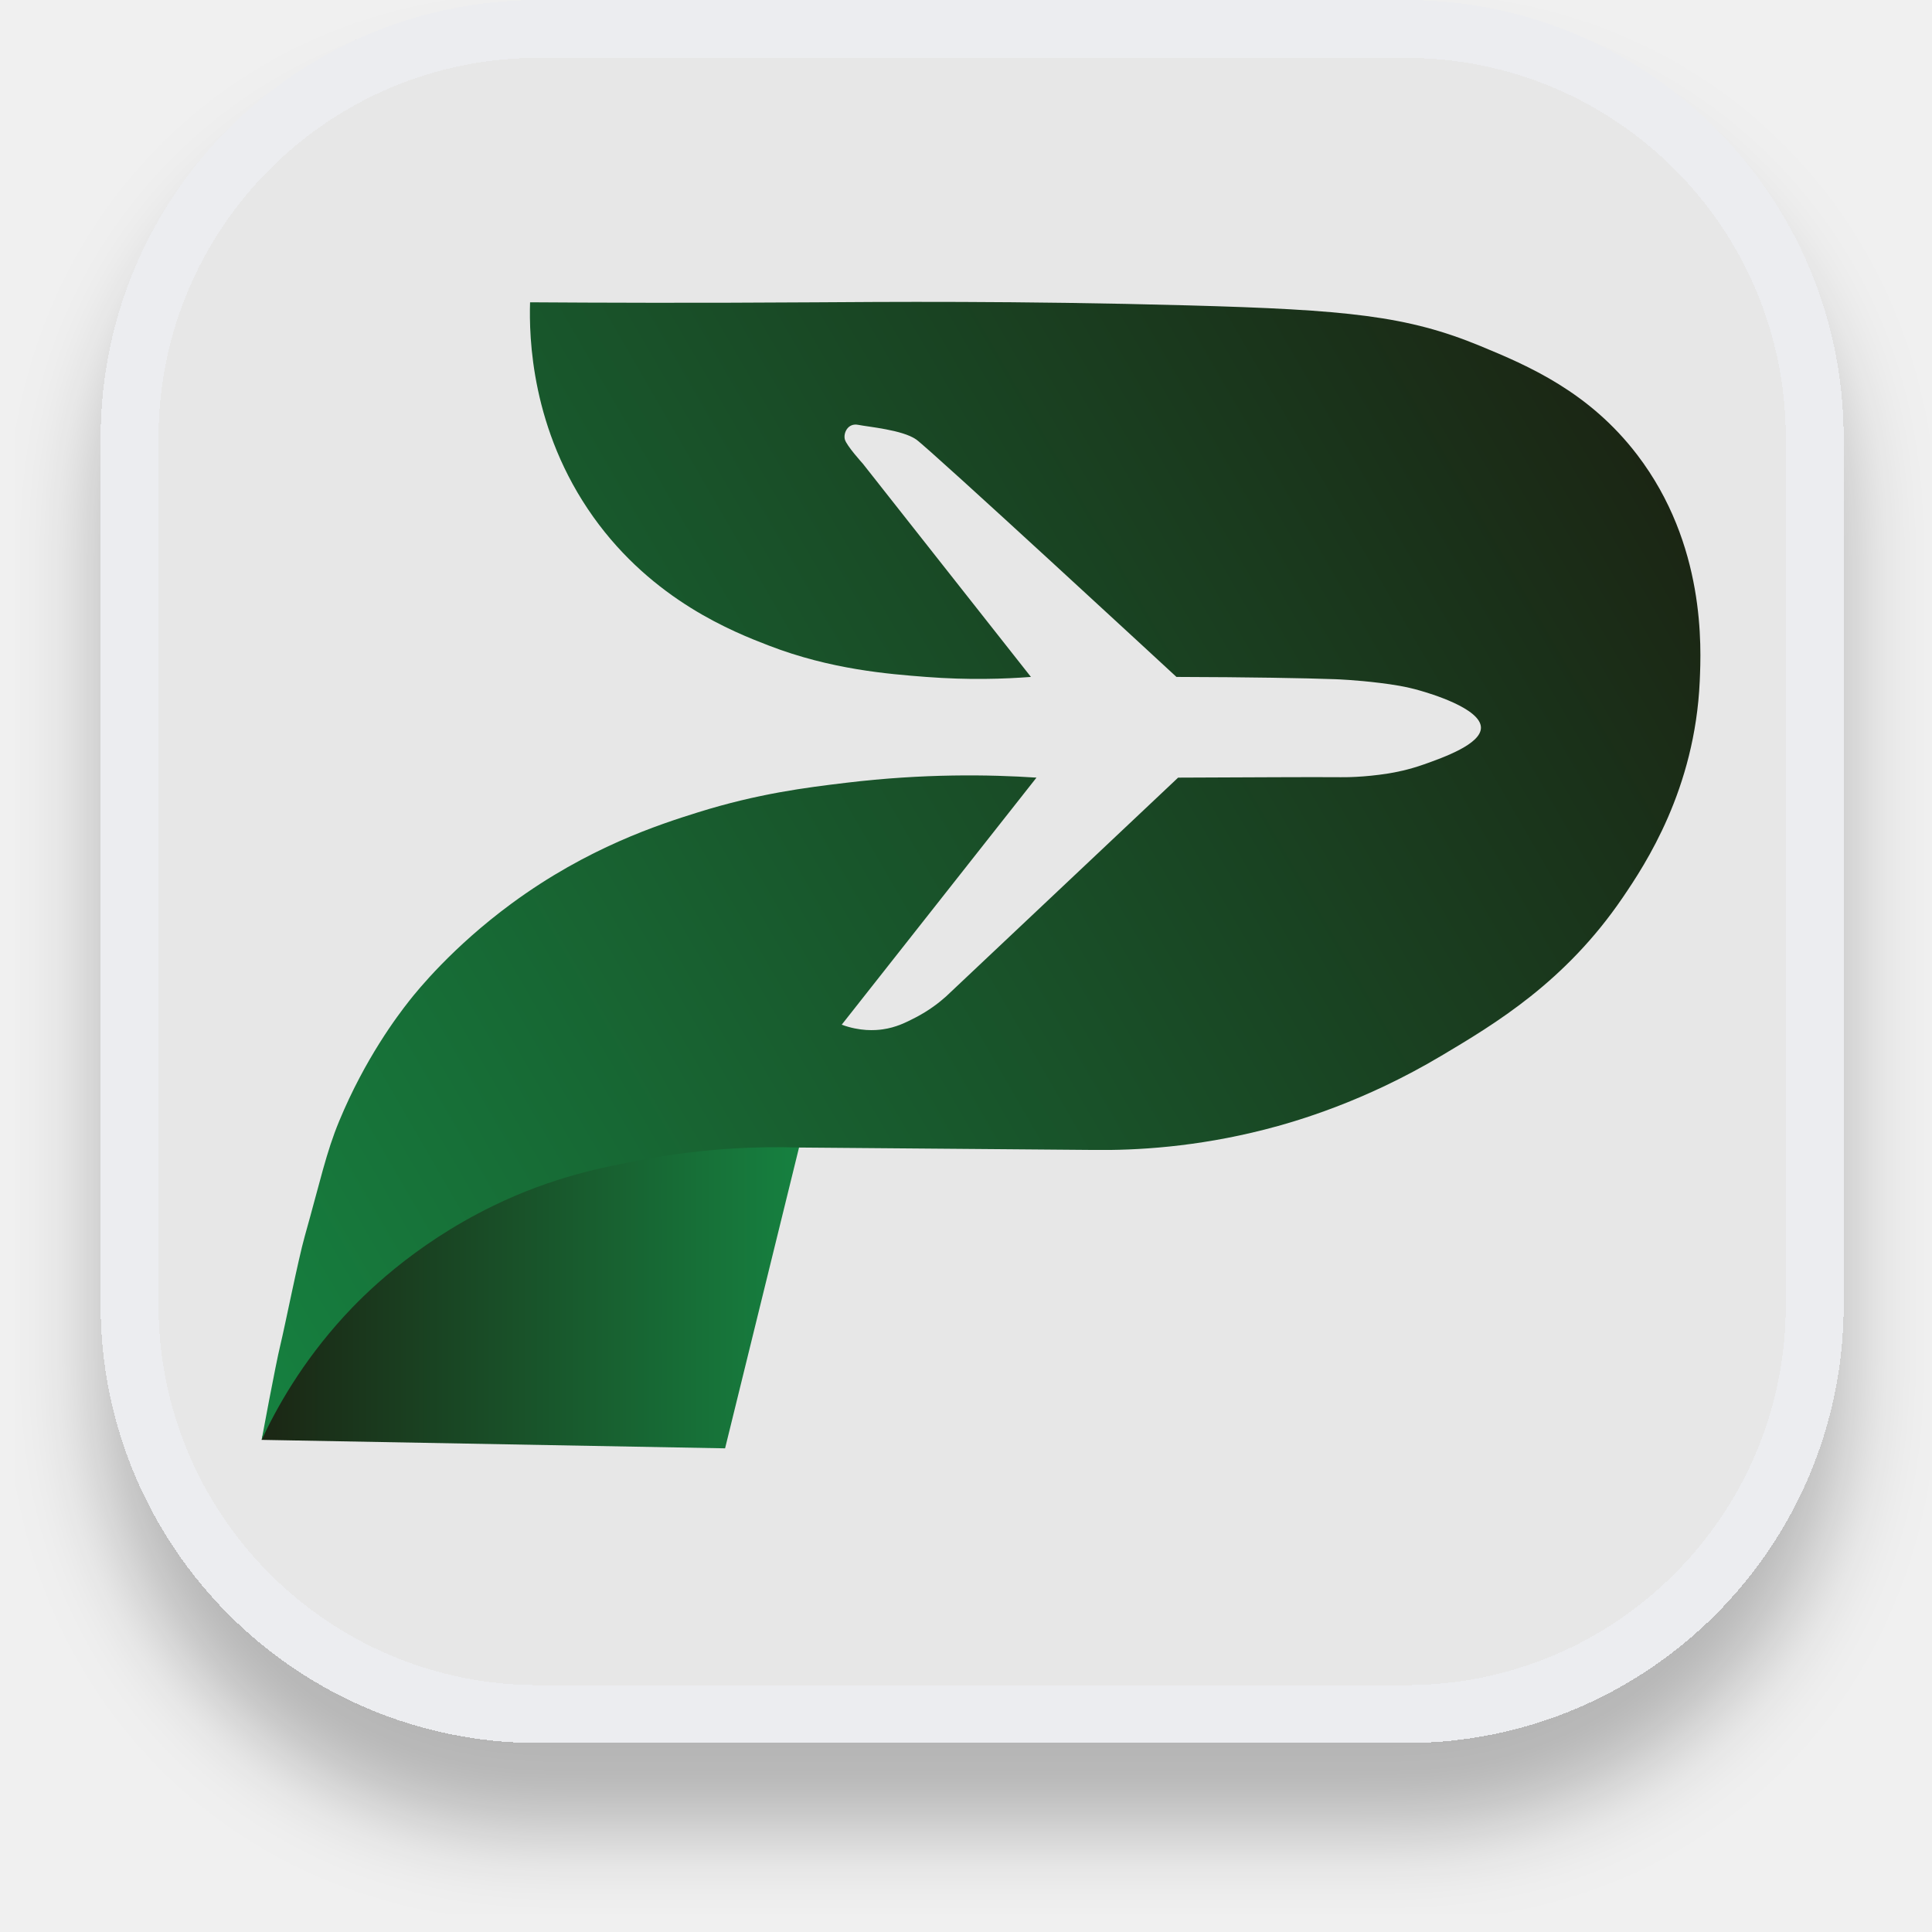
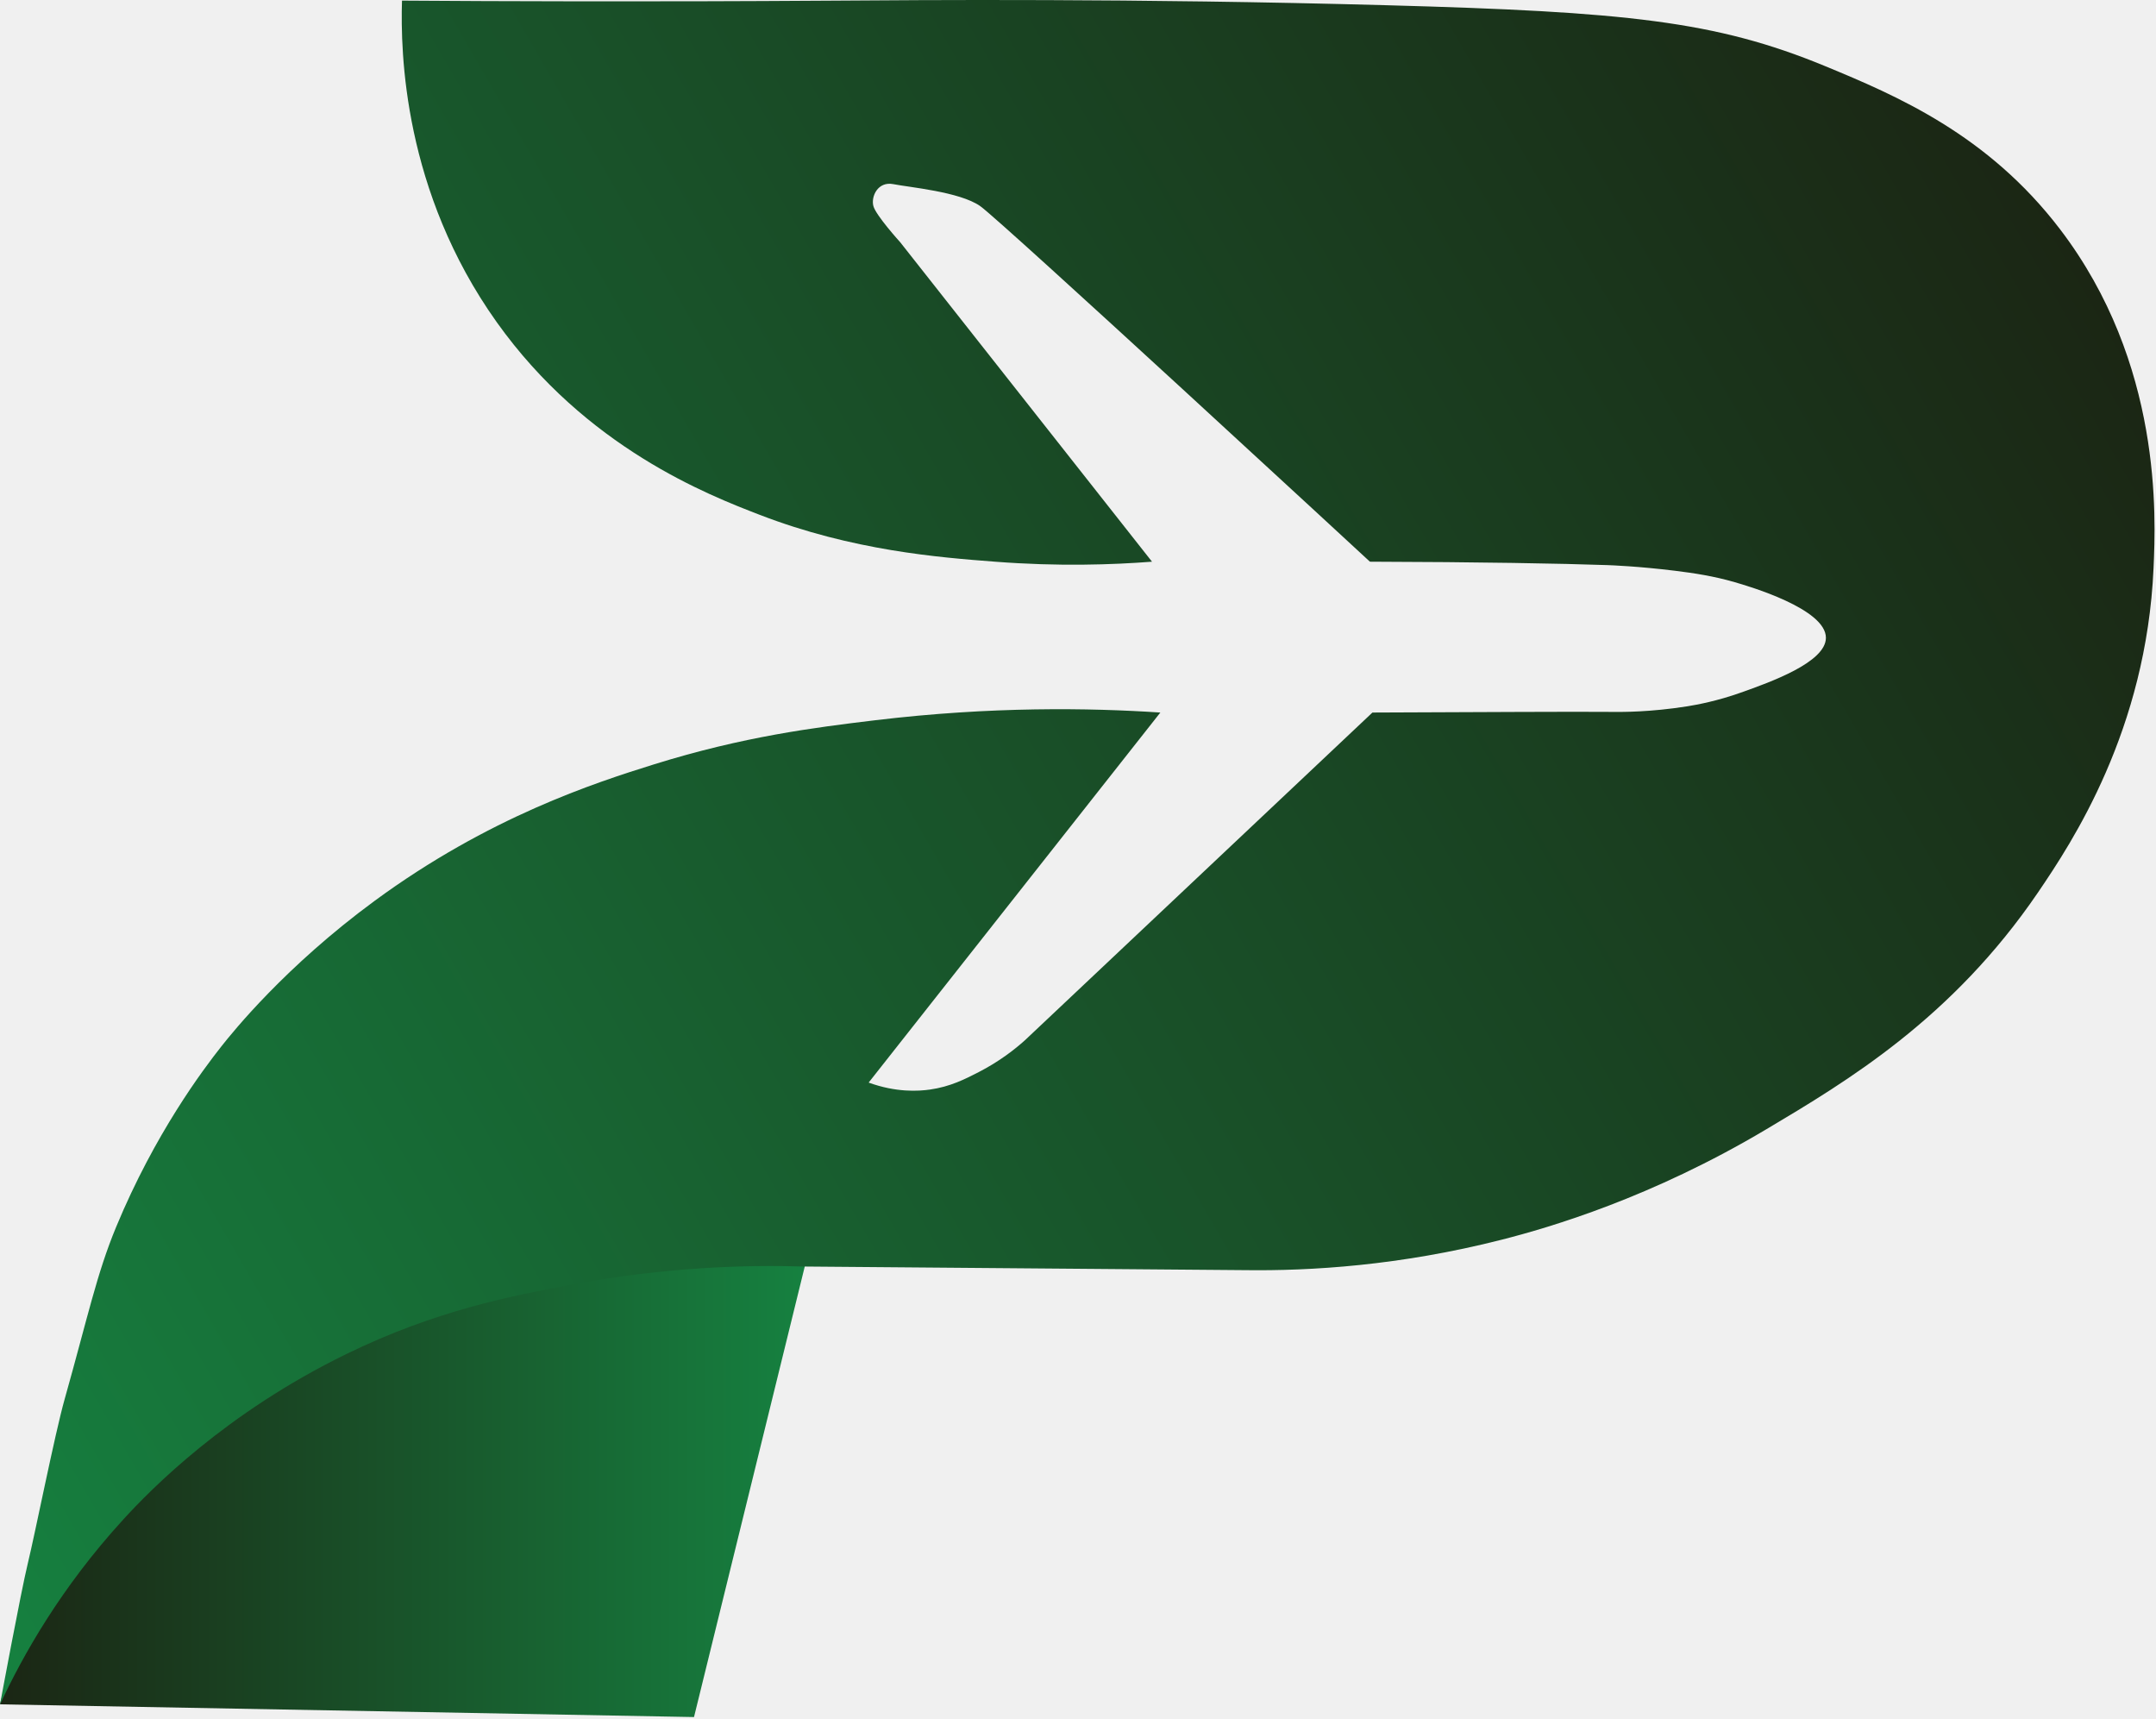
- <svg xmlns="http://www.w3.org/2000/svg" width="96" height="96" viewBox="0 0 96 96" fill="none">
-   <g filter="url(#filter0_d_115_1398)">
-     <path d="M5 21.757C5 9.741 14.741 0 26.757 0H69.854C81.87 0 91.611 9.741 91.611 21.757V64.854C91.611 76.87 81.87 86.611 69.854 86.611H26.757C14.741 86.611 5 76.87 5 64.854V21.757Z" fill="black" fill-opacity="0.04" shape-rendering="crispEdges" />
-     <path d="M26.757 1.438H69.854C81.076 1.438 90.173 10.535 90.173 21.757V64.854C90.173 76.076 81.076 85.173 69.854 85.173H26.757C15.535 85.173 6.438 76.076 6.438 64.854V21.757C6.438 10.535 15.535 1.438 26.757 1.438Z" stroke="#ECEDF0" stroke-width="2.876" shape-rendering="crispEdges" />
-   </g>
-   <g clip-path="url(#clip0_115_1398)">
-     <path d="M36.029 71.967L39.764 56.774L16.591 57.733L13 71.546L36.029 71.967Z" fill="url(#paint0_linear_115_1398)" />
-     <path d="M26.339 15.021C26.286 16.748 26.387 21.344 29.483 25.689C32.455 29.857 36.492 31.417 38.203 32.078C41.292 33.271 44.163 33.493 46.017 33.636C48.125 33.798 49.912 33.736 51.226 33.636L42.87 23.035C42.87 23.035 42.062 22.146 41.98 21.834C41.897 21.525 42.125 21.007 42.643 21.11C43.16 21.213 44.837 21.359 45.52 21.834C46.204 22.31 58.457 33.636 58.457 33.636C62.054 33.645 64.844 33.696 66.342 33.749C66.459 33.754 67.372 33.787 68.575 33.936C69.205 34.014 69.862 34.111 70.563 34.316C71.01 34.445 73.592 35.196 73.587 36.162C73.584 36.976 71.74 37.633 70.764 37.979C69.983 38.257 69.312 38.381 68.993 38.432C67.751 38.63 66.789 38.621 66.609 38.619C65.074 38.606 62.248 38.627 58.54 38.64L47.01 49.512C46.681 49.807 46.173 50.209 45.479 50.567C45.019 50.803 44.533 51.053 43.858 51.148C43.48 51.203 42.737 51.251 41.824 50.917C45.049 46.824 48.277 42.733 51.502 38.64C49.158 38.485 45.897 38.432 42.041 38.896C40.027 39.138 37.673 39.432 34.694 40.361C32.757 40.967 29.216 42.104 25.421 44.895C22.471 47.064 20.73 49.229 20.346 49.716C19.737 50.487 18.14 52.605 16.855 55.704C16.206 57.269 15.919 58.673 15.143 61.428C14.82 62.571 14.162 65.884 13.926 66.854C13.69 67.823 13 71.55 13 71.55C13.747 69.942 15.011 67.686 17.094 65.409C17.998 64.42 20.478 61.878 24.502 59.919C27.456 58.48 29.941 57.999 31.998 57.614C35.08 57.038 37.739 56.959 39.697 57.02L54.313 57.14C56.478 57.169 59.44 56.993 62.832 56.129C64.431 55.722 67.8 54.735 71.61 52.466C74.287 50.874 77.774 48.796 80.628 44.604C81.76 42.941 84.221 39.223 84.459 33.846C84.534 32.15 84.759 27.063 81.353 22.601C78.957 19.463 75.933 18.173 73.554 17.191C69.925 15.693 66.944 15.391 59.027 15.174C50.57 14.942 43.595 15.002 40.501 15.022C34.52 15.062 29.616 15.043 26.339 15.021Z" fill="url(#paint1_linear_115_1398)" />
+ <svg xmlns="http://www.w3.org/2000/svg" width="448" height="357" viewBox="0 0 448 357" fill="none">
+   <g clip-path="url(#clip0_110_1113)">
+     <path d="M144.21 356.74L167.6 261.6L22.49 267.6L0 354.1L144.21 356.74Z" fill="url(#paint0_linear_110_1113)" />
+     <path d="M83.53 0.13C83.2 10.95 83.83 39.73 103.22 66.94C121.83 93.04 147.11 102.81 157.83 106.95C177.17 114.42 195.15 115.81 206.76 116.7C219.96 117.72 231.15 117.33 239.38 116.7L187.05 50.32C187.05 50.32 181.99 44.75 181.48 42.8C180.96 40.86 182.39 37.62 185.63 38.26C188.87 38.91 199.37 39.82 203.65 42.8C207.93 45.78 284.66 116.7 284.66 116.7C307.19 116.76 324.66 117.08 334.04 117.41C334.77 117.44 340.49 117.65 348.02 118.58C351.97 119.07 356.08 119.68 360.47 120.96C363.27 121.77 379.44 126.47 379.41 132.52C379.39 137.62 367.84 141.73 361.73 143.9C356.84 145.64 352.64 146.42 350.64 146.74C342.86 147.98 336.84 147.92 335.71 147.91C326.1 147.83 308.4 147.96 285.18 148.04L212.98 216.12C210.92 217.97 207.74 220.49 203.39 222.73C200.51 224.21 197.47 225.77 193.24 226.37C190.87 226.71 186.22 227.01 180.5 224.92C200.7 199.29 220.91 173.67 241.11 148.04C226.43 147.07 206.01 146.74 181.86 149.64C169.25 151.16 154.51 153 135.85 158.82C123.72 162.61 101.55 169.73 77.78 187.21C59.31 200.79 48.41 214.35 46 217.4C42.19 222.23 32.19 235.49 24.14 254.9C20.08 264.7 18.28 273.49 13.42 290.74C11.4 297.9 7.28 318.65 5.8 324.72C4.32 330.79 0 354.13 0 354.13C4.68 344.06 12.59 329.93 25.64 315.67C31.3 309.48 46.83 293.56 72.03 281.29C90.53 272.28 106.09 269.27 118.97 266.86C138.27 263.25 154.92 262.76 167.18 263.14L258.71 263.89C272.27 264.07 290.82 262.97 312.06 257.56C322.07 255.01 343.17 248.83 367.03 234.62C383.79 224.65 405.63 211.64 423.5 185.39C430.59 174.97 446 151.69 447.49 118.02C447.96 107.4 449.37 75.54 428.04 47.6C413.04 27.95 394.1 19.87 379.2 13.72C356.48 4.34 337.81 2.45 288.23 1.09C235.27 -0.36 191.59 0.01 172.22 0.14C134.76 0.39 104.05 0.27 83.53 0.13Z" fill="url(#paint1_linear_110_1113)" />
  </g>
  <defs>
-     <filter id="filter0_d_115_1398" x="0.749" y="0" width="95.113" height="95.113" filterUnits="userSpaceOnUse" color-interpolation-filters="sRGB">
-       <feFlood flood-opacity="0" result="BackgroundImageFix" />
-       <feColorMatrix in="SourceAlpha" type="matrix" values="0 0 0 0 0 0 0 0 0 0 0 0 0 0 0 0 0 0 127 0" result="hardAlpha" />
-       <feOffset dy="4.251" />
-       <feGaussianBlur stdDeviation="2.125" />
-       <feComposite in2="hardAlpha" operator="out" />
-       <feColorMatrix type="matrix" values="0 0 0 0 0 0 0 0 0 0 0 0 0 0 0 0 0 0 0.25 0" />
-       <feBlend mode="normal" in2="BackgroundImageFix" result="effect1_dropShadow_115_1398" />
-       <feBlend mode="normal" in="SourceGraphic" in2="effect1_dropShadow_115_1398" result="shape" />
-     </filter>
-     <linearGradient id="paint0_linear_115_1398" x1="39.764" y1="64.371" x2="13" y2="64.371" gradientUnits="userSpaceOnUse">
+     <linearGradient id="paint0_linear_110_1113" x1="167.6" y1="309.17" x2="0" y2="309.17" gradientUnits="userSpaceOnUse">
      <stop stop-color="#168140" />
      <stop offset="1" stop-color="#1B2614" />
    </linearGradient>
-     <linearGradient id="paint1_linear_115_1398" x1="5.624" y1="58.775" x2="78.186" y2="16.879" gradientUnits="userSpaceOnUse">
+     <linearGradient id="paint1_linear_110_1113" x1="-46.19" y1="274.13" x2="408.21" y2="11.77" gradientUnits="userSpaceOnUse">
      <stop stop-color="#168140" />
      <stop offset="1" stop-color="#1B2614" />
    </linearGradient>
-     <clipPath id="clip0_115_1398">
-       <rect width="71.492" height="56.967" fill="white" transform="translate(13 15)" />
+     <clipPath id="clip0_110_1113">
+       <rect width="447.7" height="356.74" fill="white" />
    </clipPath>
  </defs>
</svg>
